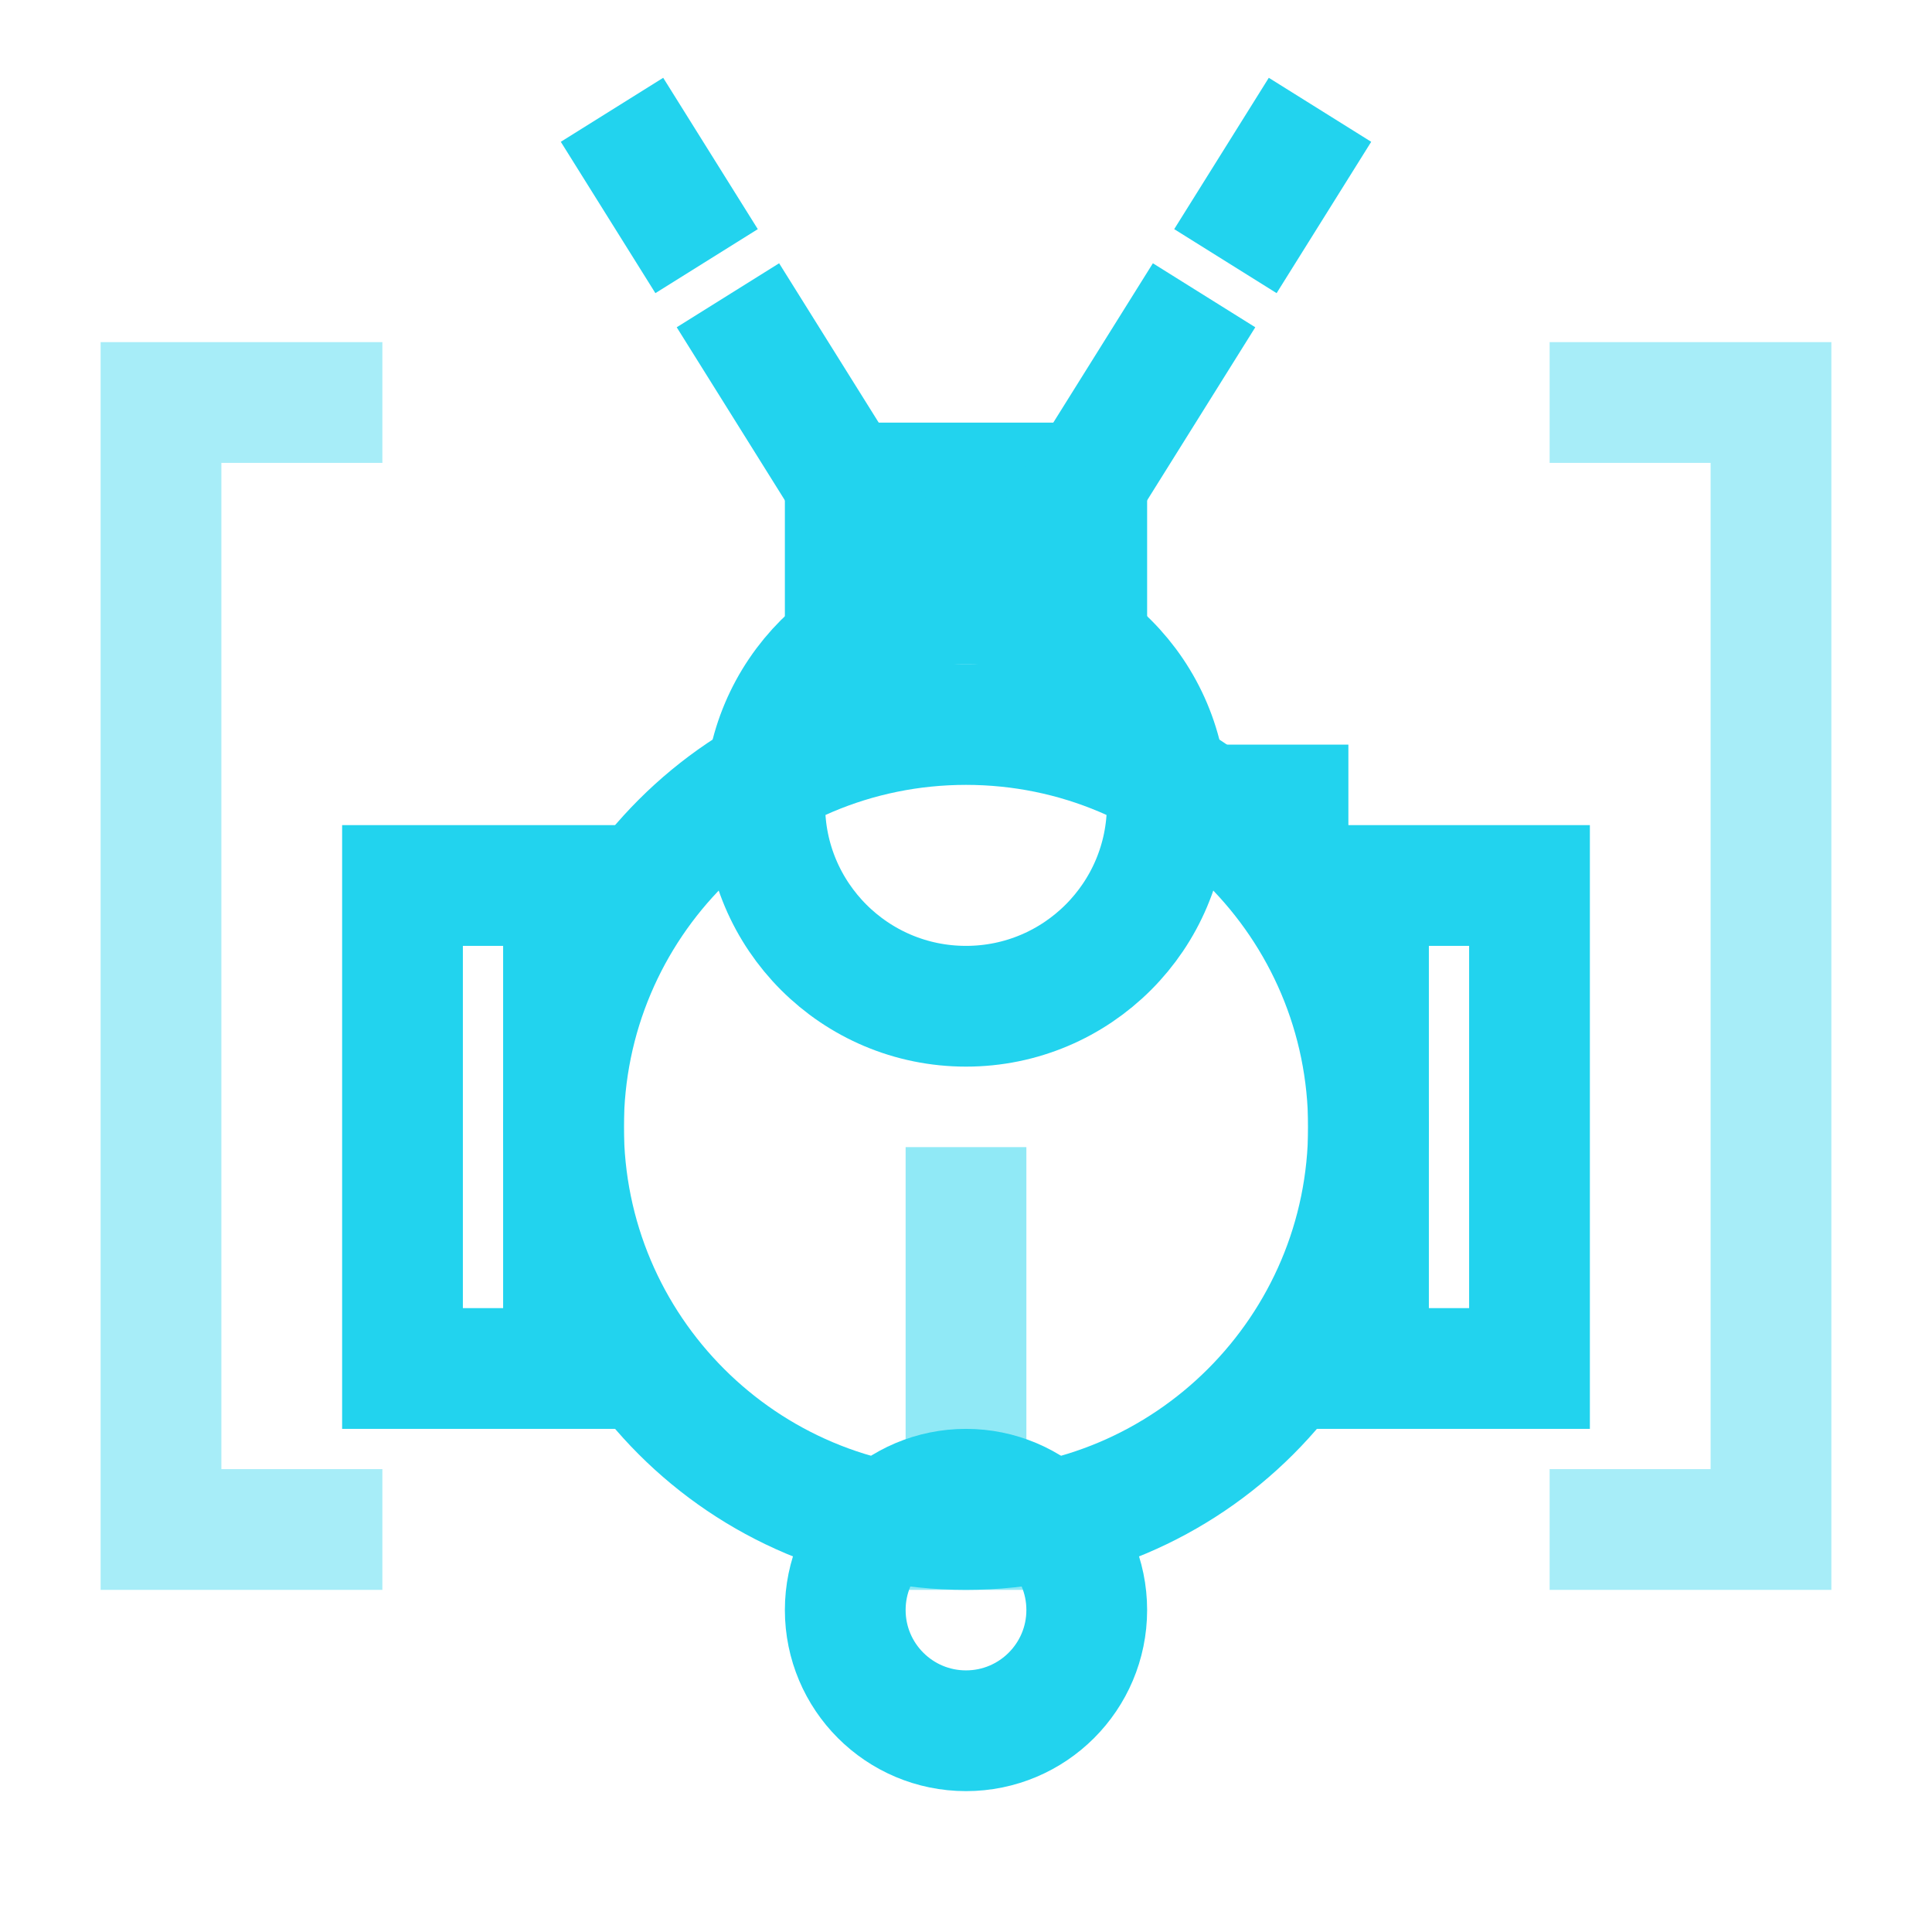
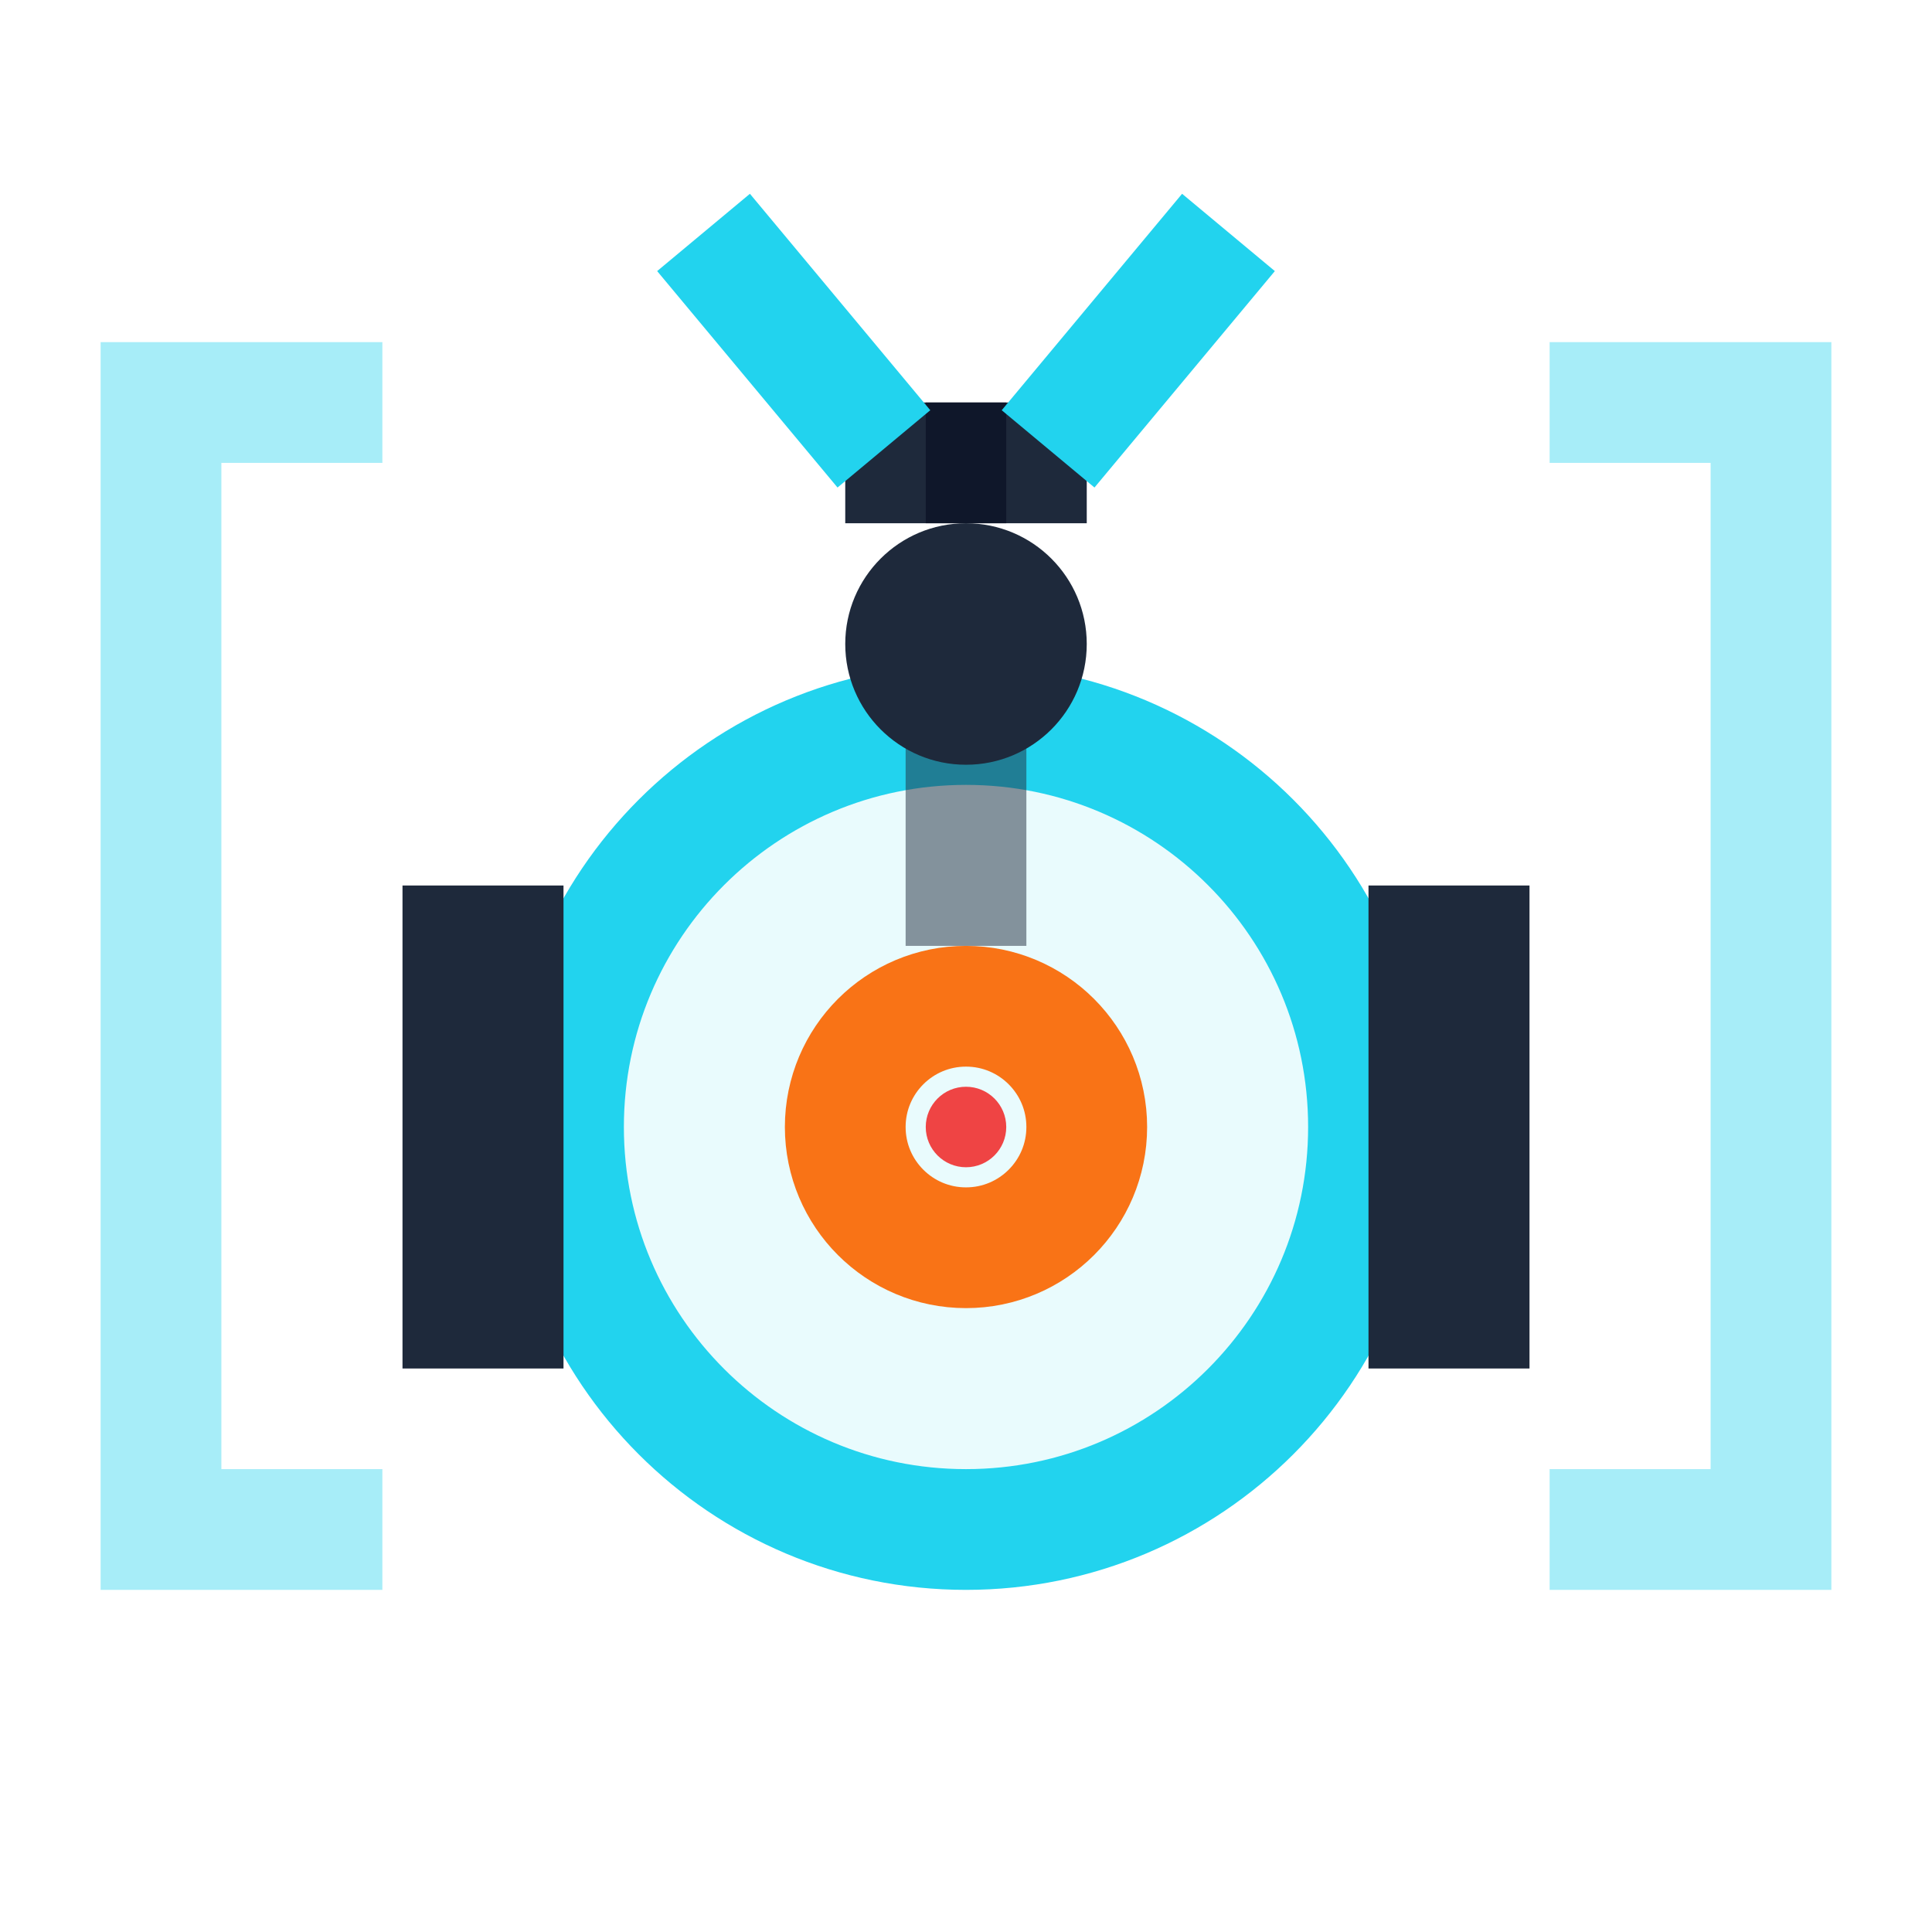
- <svg xmlns="http://www.w3.org/2000/svg" viewBox="0 0 24 24" fill="none" stroke="#22d3ee" stroke-width="1.5" stroke-linecap="square" stroke-linejoin="miter" width="100%" height="100%">
-   <path d="M4 5H2v14h2" opacity="0.4" />
-   <path d="M20 5h2v14h-2" opacity="0.4" />
-   <circle cx="12" cy="14" r="5" />
-   <rect x="5" y="11" width="2" height="6" />
-   <rect x="17" y="11" width="2" height="6" />
-   <circle cx="12" cy="20" r="1.5" />
-   <path d="M12 19v-4" opacity="0.5" />
-   <circle cx="12" cy="10" r="2.5" />
-   <path d="M14.5 10h1.5" />
-   <rect x="10.5" y="6" width="3" height="1.5" fill="#22d3ee" />
-   <path d="M10.5 6L8 2" stroke-dasharray="2 2" />
-   <path d="M13.5 6L16 2" stroke-dasharray="2 2" />
+ <svg xmlns="http://www.w3.org/2000/svg" viewBox="0 0 24 24" fill="none" stroke-width="1.5" stroke-linecap="square" stroke-linejoin="miter" width="100%" height="100%">
+   <path d="M4 5H2v14h2" stroke="#22d3ee" opacity="0.4" />
+   <path d="M20 5h2v14h-2" stroke="#22d3ee" opacity="0.4" />
+   <circle cx="12" cy="14" r="5" stroke="#22d3ee" fill="#22d3ee" fill-opacity="0.1" />
+   <rect x="5" y="11" width="2" height="6" fill="#1e293b" />
+   <rect x="17" y="11" width="2" height="6" fill="#1e293b" />
+   <circle cx="12" cy="8" r="1.5" fill="#1e293b" />
+   <path d="M12 9.5v1.5" stroke="#1e293b" opacity="0.5" />
+   <circle cx="12" cy="14" r="1.5" stroke="#f97316" />
+   <circle cx="12" cy="14" r="0.5" fill="#ef4444" stroke="none" />
+   <rect x="10.5" y="5" width="3" height="1.5" fill="#1e293b" />
+   <rect x="11.5" y="5" width="1" height="1.5" fill="#0f172a" stroke="none" />
+   <path d="M10.5 5L8 2" stroke="#22d3ee" stroke-dasharray="2 2" />
+   <path d="M13.5 5L16 2" stroke="#22d3ee" stroke-dasharray="2 2" />
</svg>
